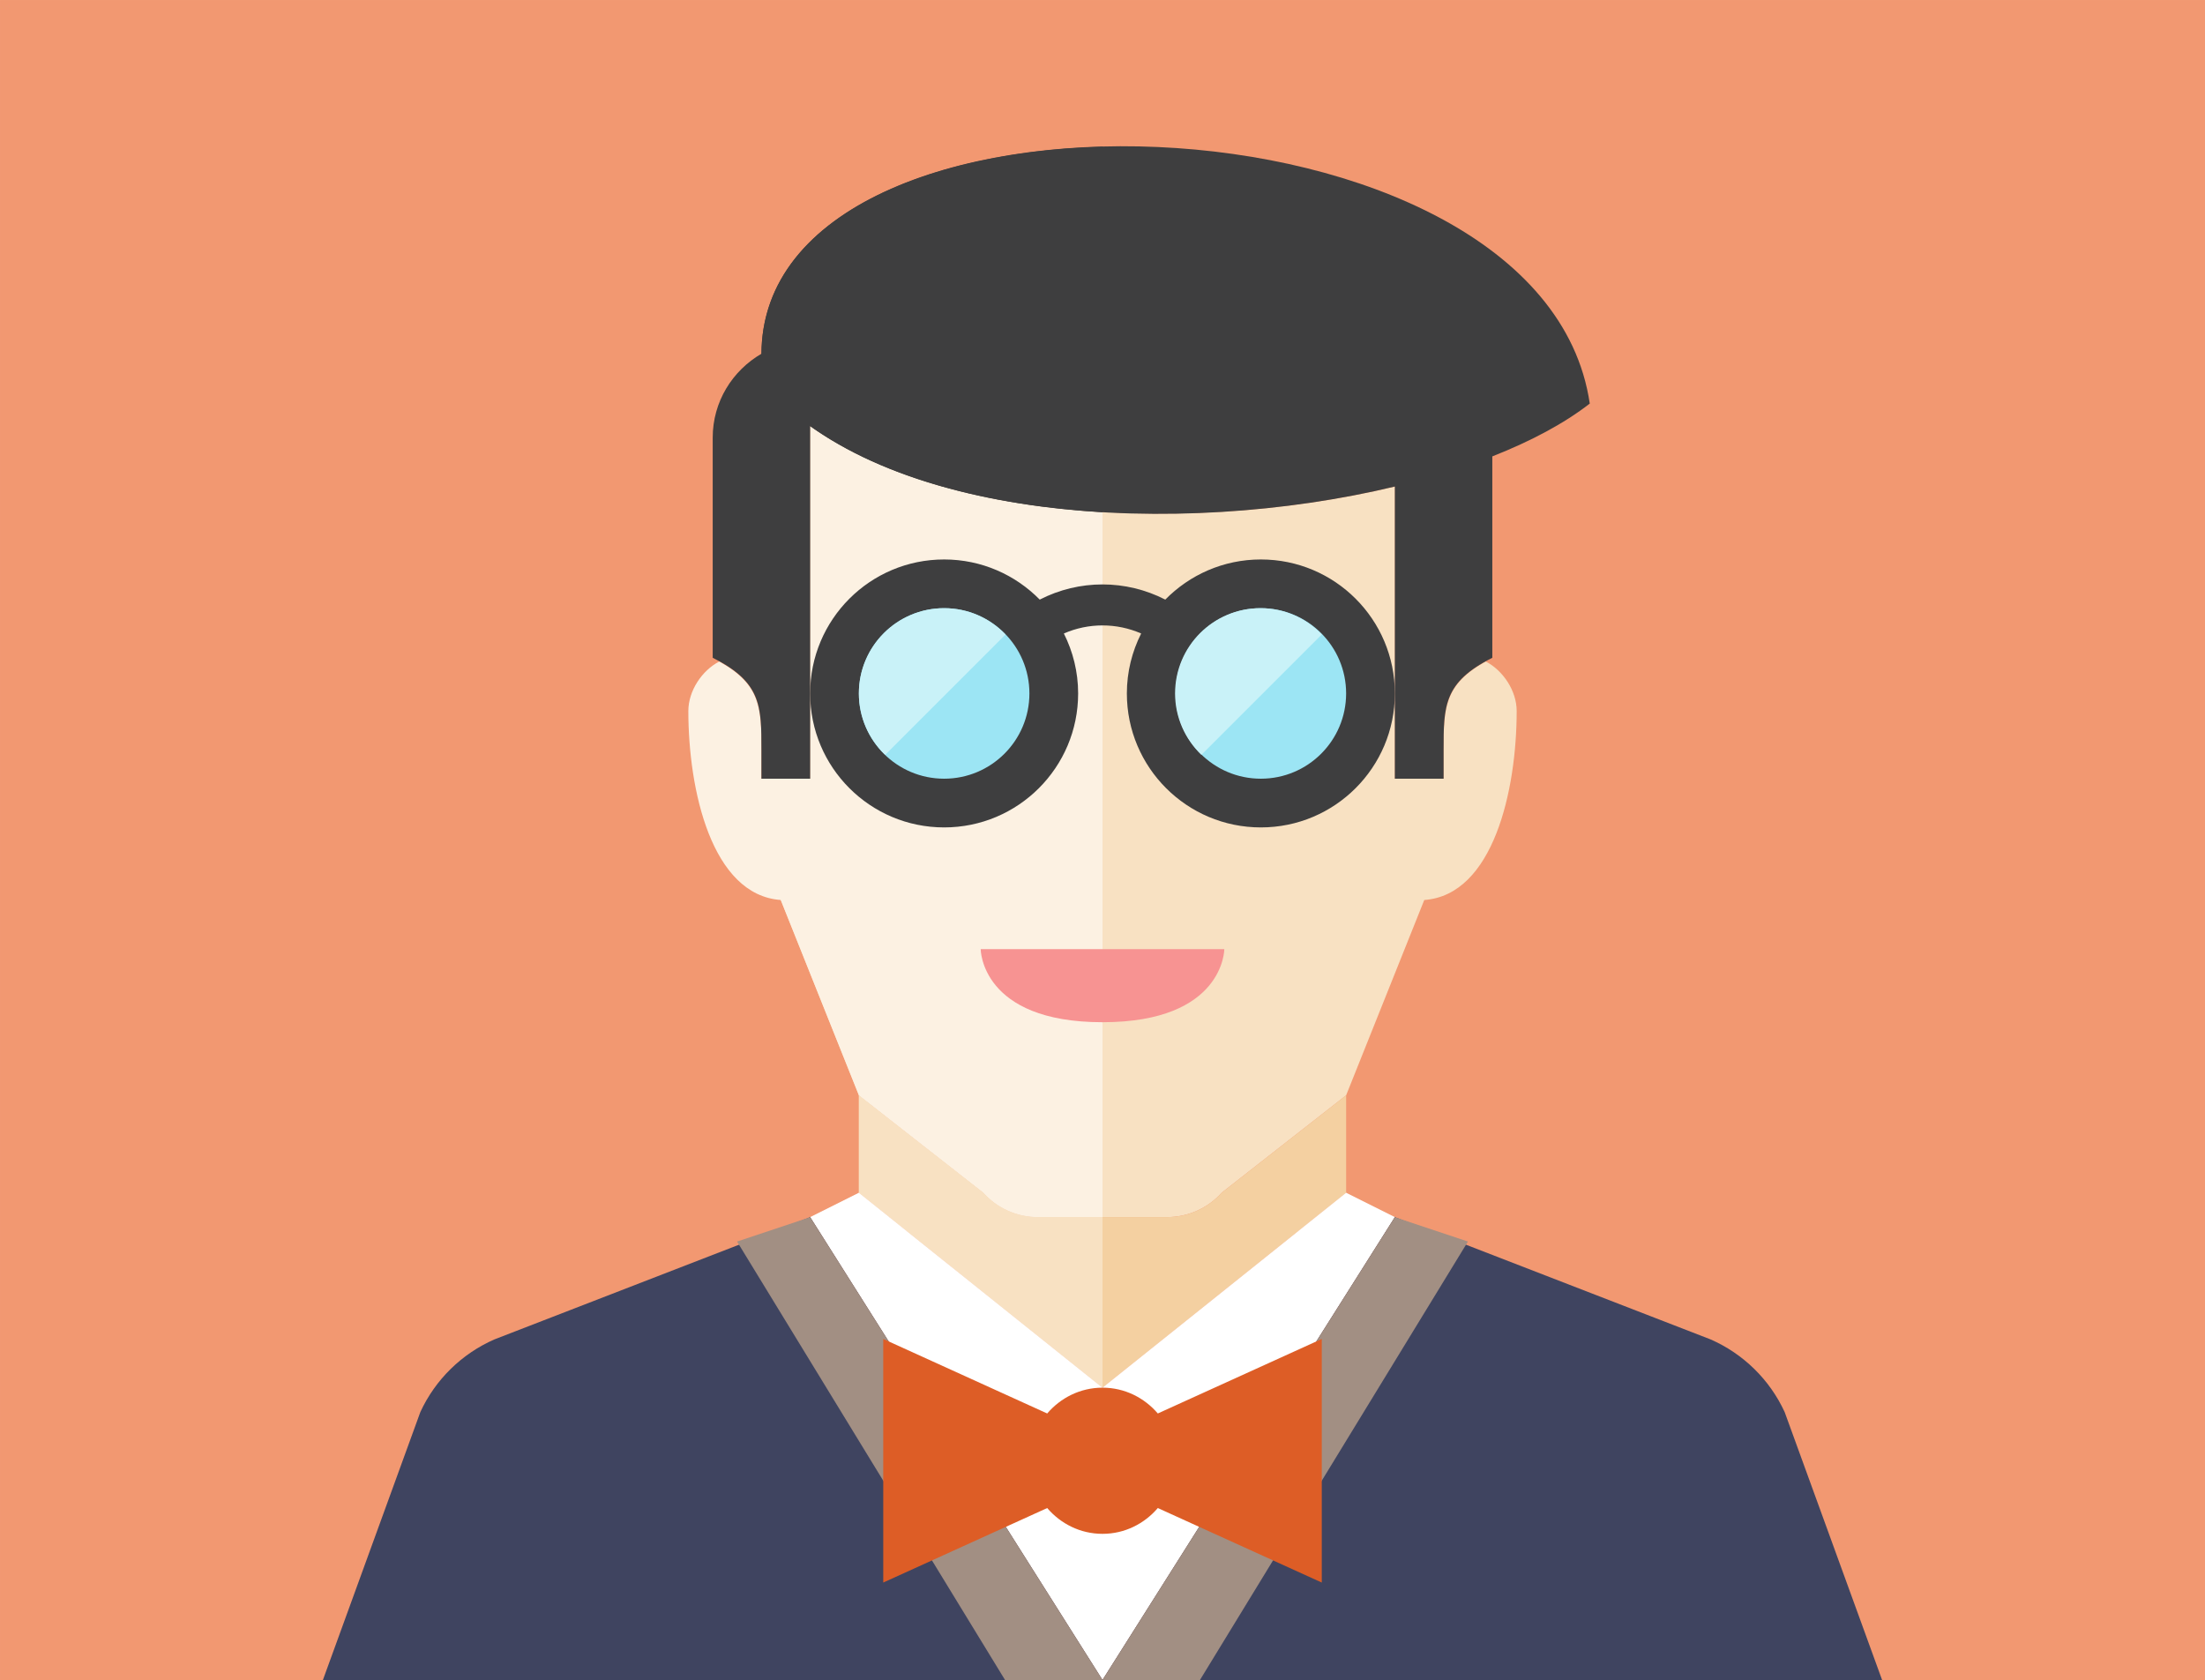
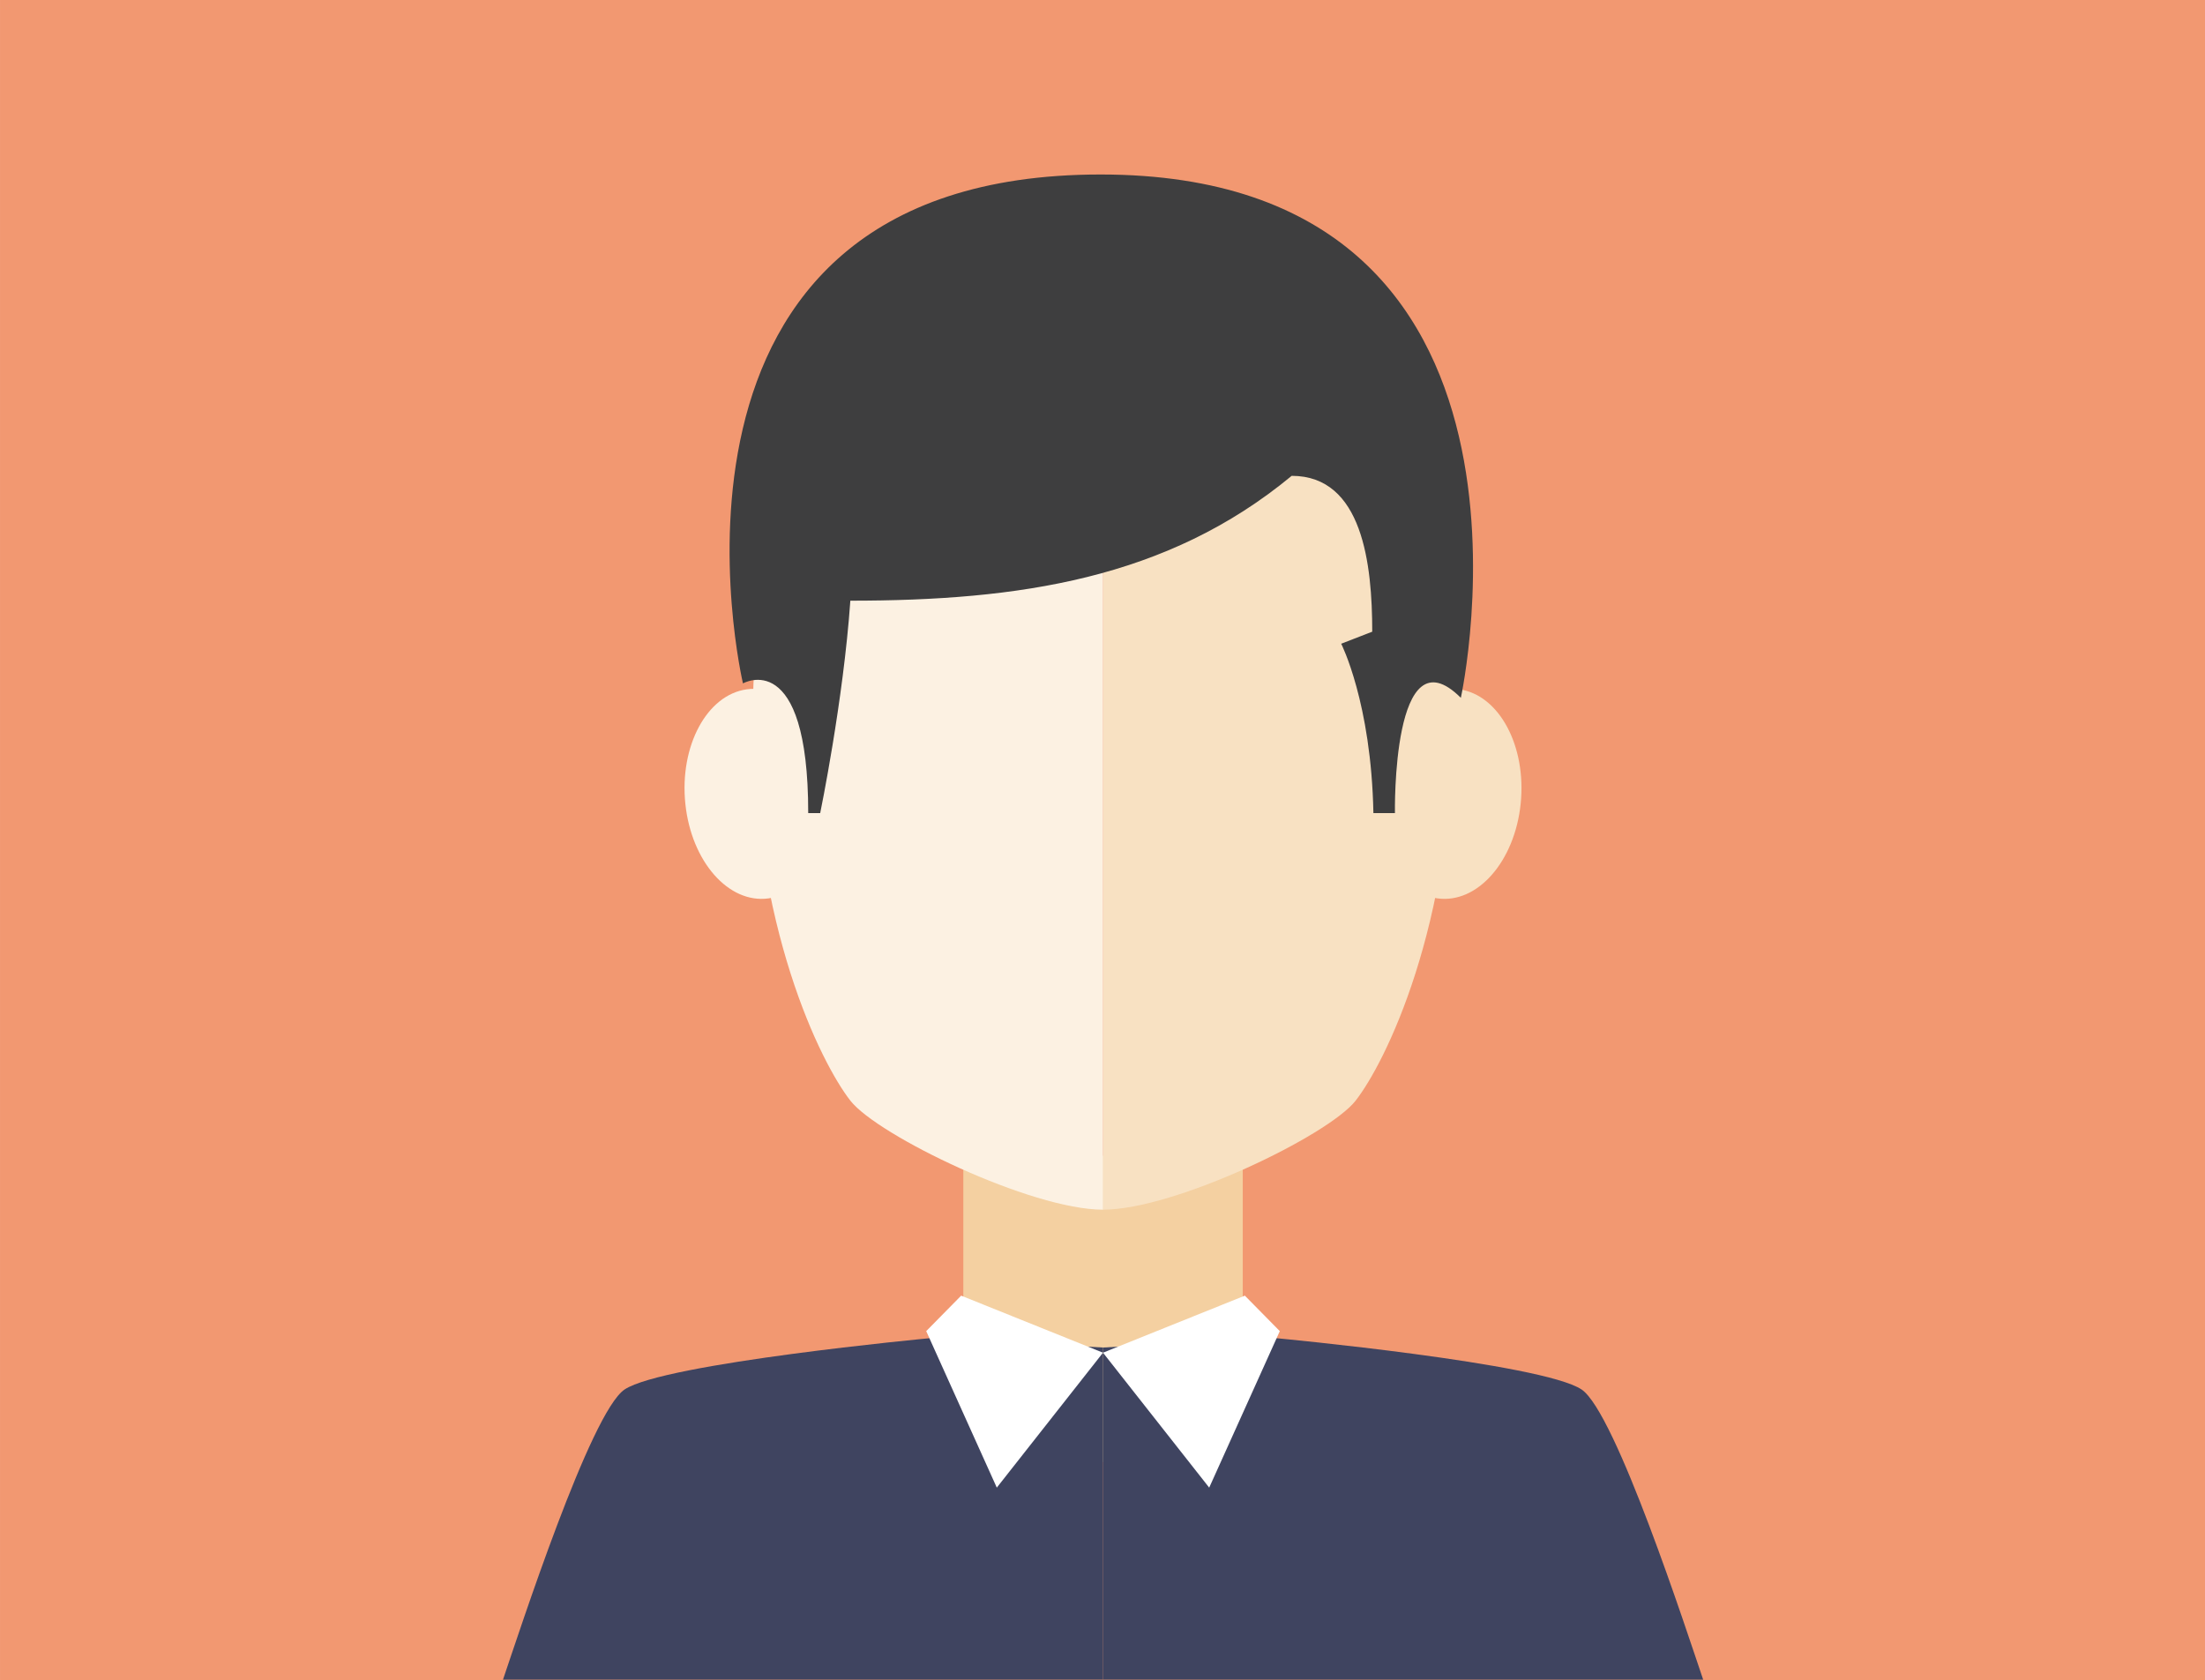
- <svg xmlns="http://www.w3.org/2000/svg" height="190.5" version="1.0" viewBox="0 0 250 190.5" width="250" xml:space="preserve" id="svg68">
-   <defs id="defs72" />
-   <g id="Artboard" transform="translate(-5.139989,100.893)" />
-   <g id="Multicolor" transform="matrix(1.014981,0,0,1.014981,-5.139629,99.24472)">
-     <g id="g4543" transform="matrix(2.721429,0,0,2.721429,-8.716916,-154.7708)">
-       <rect style="fill:#f29871;fill-opacity:1;stroke-width:0.985" id="rect4623" width="90.508" height="68.967" x="5.064" y="20.942" />
-       <path d="m 66.048,48.097 c -1.709,0.95 -1.73,1.921 -1.73,3.64 v 1.171 h -2 v -11.994 c -3.686,0.886 -7.934,1.284 -12,1.042 v 0.012 c -4,-0.232 -8.748,-1.22 -12,-3.536 v 14.476 h -2 v 2.997 l 4,10 5.105,3.996 c 0.569,0.639 1.384,1.004 2.24,1.004 h 2.655 2.655 c 0.856,0 1.671,-0.365 2.24,-1.004 l 5.105,-3.996 3.207,-8.017 c 2.835,-0.204 3.793,-4.504 3.793,-7.758 0,-0.834 -0.564,-1.669 -1.27,-2.033 z" style="fill:#f8e1c2;fill-opacity:1" id="path7" />
-       <path d="m 52.973,70.905 h -2.655 -2.655 c -0.856,0 -1.671,-0.365 -2.24,-1.004 l -5.105,-3.996 v 4.003 l 9.996,8 c 0.001,0 0.002,0 0.004,0 0.002,0 0.002,0 0.004,0 l 9.996,-8 v -4.003 l -5.105,3.996 c -0.569,0.639 -1.384,1.004 -2.24,1.004 z" style="fill:#f4d0a1;fill-opacity:1" id="path9" />
-       <path d="m 45.423,69.901 -5.105,-3.996 v 4 l 9.996,8 c 0.001,0 0.002,0 0.004,0 v -7 h -2.655 c -0.856,0 -1.671,-0.365 -2.24,-1.004 z" style="fill:#f8e1c2;fill-opacity:1" id="path11" />
-       <path d="m 38.318,52.908 h -2 v -1.171 c 0,-1.719 -0.021,-2.69 -1.73,-3.639 -0.706,0.363 -1.27,1.198 -1.27,2.032 0,3.253 0.958,7.554 3.793,7.758 l 3.207,8.017 5.105,3.996 c 0.569,0.639 1.384,1.004 2.24,1.004 h 2.655 v -28.938 c -4.597,-0.27 -8.957,-1.367 -12,-3.536 z" style="fill:#fcf1e2;fill-opacity:1" id="path13" />
-       <g transform="translate(-4.682424,2.90836)" id="g17">
-         <polygon points="60.808,77.803 67,67.997 65,66.997 55,75 45,66.997 43,67.997 49.192,77.803 55,87 " style="fill:#ffffff" id="polygon15" />
-       </g>
-       <g transform="translate(-4.682424,2.90836)" id="g21">
-         <path d="m 50,56.997 h 10 c 0,0 0,3 -5,3 -5,0 -5,-3 -5,-3 z" style="fill:#f79392" id="path19" />
-       </g>
-       <g transform="translate(-4.682424,2.90836)" id="g25" style="fill:#3f4460;fill-opacity:1">
-         <path d="m 23,87 4,-11 c 0.615,-1.333 1.698,-2.394 3.043,-2.983 L 43,68 55,87 Z" style="fill:#3f4460;fill-opacity:1" id="path23" />
-       </g>
-       <g transform="translate(-4.682424,2.90836)" id="g29" style="fill:#3f4460;fill-opacity:1">
-         <path d="M 87,87 83,76 C 82.385,74.667 81.302,73.606 79.957,73.017 L 67,68 55,87 Z" style="fill:#3f4460;fill-opacity:1" id="path27" />
-       </g>
-       <g transform="translate(-4.682424,2.90836)" id="g33" style="fill:#a28f83;fill-opacity:1">
-         <polygon points="40,69 51,87 55,87 53.509,84.639 43,68 " style="fill:#a28f83;fill-opacity:1" id="polygon31" />
-       </g>
-       <g transform="translate(-4.682424,2.90836)" id="g37" style="fill:#a28f83;fill-opacity:1">
-         <polygon points="70,69 59,87 55,87 56.491,84.639 67,68 " style="fill:#a28f83;fill-opacity:1" id="polygon35" />
-       </g>
-       <path d="m 59.318,75.908 -6.73,3.059 c -0.55,-0.643 -1.357,-1.059 -2.27,-1.059 -0.913,0 -1.72,0.416 -2.27,1.059 l -6.73,-3.059 v 10 l 6.73,-3.059 c 0.55,0.643 1.357,1.059 2.27,1.059 0.913,0 1.72,-0.416 2.27,-1.059 l 6.73,3.059 z" style="fill:#dd5d26;fill-opacity:1" id="path39" />
-       <g transform="translate(-4.682424,2.90836)" id="g43">
-         <path d="m 61.5,41 c -1.537,0 -2.925,0.632 -3.923,1.648 -1.618,-0.831 -3.536,-0.831 -5.153,0 C 51.425,41.632 50.037,41 48.5,41 45.462,41 43,43.462 43,46.5 c 0,3.038 2.462,5.5 5.5,5.5 3.038,0 5.5,-2.462 5.5,-5.5 0,-0.886 -0.214,-1.72 -0.586,-2.461 1.01,-0.442 2.163,-0.442 3.173,0 C 56.214,44.78 56,45.614 56,46.5 56,49.538 58.462,52 61.5,52 64.538,52 67,49.538 67,46.5 67,43.462 64.538,41 61.5,41 Z" style="fill:#3e3e3f" id="path41" />
-       </g>
-       <g transform="translate(-4.682424,2.90836)" id="g47">
-         <circle cx="48.5" cy="46.5" r="3.5" style="fill:#9ce5f4" id="circle45" />
-       </g>
-       <g transform="translate(-4.682424,2.90836)" id="g51">
-         <circle cx="61.5" cy="46.5" r="3.5" style="fill:#9ce5f4" id="circle49" />
-       </g>
-       <g transform="translate(-4.682424,2.90836)" id="g55">
-         <path d="m 48.5,43 c -1.933,0 -3.5,1.567 -3.5,3.5 0,0.992 0.417,1.883 1.08,2.521 l 4.94,-4.94 C 50.383,43.417 49.492,43 48.5,43 Z" style="fill:#c9f2f8" id="path53" />
-       </g>
-       <g transform="translate(-4.682424,2.90836)" id="g59">
-         <path d="m 61.479,43 c -1.933,0 -3.5,1.567 -3.5,3.5 0,0.992 0.417,1.883 1.08,2.521 L 64,44.08 C 63.363,43.417 62.472,43 61.479,43 Z" style="fill:#c9f2f8" id="path57" />
-       </g>
-       <path d="m 70.318,37.509 c -1.943,-13.245 -34,-14.169 -34,-2.015 0,0.883 0,1.131 0,1.131 4.955,5.791 17.126,6.421 26,4.289 v 11.994 h 2 v -1.171 c 0,-1.811 0,-2.792 2,-3.792 v -8.268 c 1.588,-0.625 2.956,-1.355 4,-2.168 z" style="fill:#3e3e3f;fill-opacity:1" id="path61" />
-       <path d="m 50.318,26.965 c -7.379,0.199 -13.971,3.002 -13.998,8.497 -1.191,0.692 -2.002,1.968 -2.002,3.446 v 9.036 c 2,1 2,1.981 2,3.792 v 1.172 h 2 v -14.477 c 3.043,2.169 7.403,3.266 12,3.536 z" style="fill:#3e3e3f;fill-opacity:1" id="path63" />
-     </g>
+ <svg xmlns="http://www.w3.org/2000/svg" id="svg2" height="53.763mm" width="70.556mm" version="1.1" viewBox="0 0 250 190.5">
+   <defs id="defs4">
+     <clipPath id="clipPath4176" clipPathUnits="userSpaceOnUse">
+       <path id="path4178" d="m0 800h800v-800h-800v800z" />
+     </clipPath>
+     <clipPath id="clipPath4196" clipPathUnits="userSpaceOnUse">
+       <path id="path4198" d="m619.53 143.77c0-46.945 38.056-85.001 85.001-85.001 46.944 0 84.999 38.056 84.999 85.001 0 46.944-38.055 85.001-84.999 85.001-46.945 0-85.001-38.057-85.001-85.001" />
+     </clipPath>
+     <clipPath id="clipPath4260" clipPathUnits="userSpaceOnUse">
+       <path id="path4262" d="m0 800h800v-800h-800v800z" />
+     </clipPath>
+     <clipPath id="clipPath4276" clipPathUnits="userSpaceOnUse">
+       <path id="path4278" d="m10.47 393.12c0-46.943 38.055-85 84.999-85 46.945 0 85.001 38.057 85.001 85 0 46.945-38.056 85.001-85.001 85.001-46.944 0-84.999-38.056-84.999-85.001" />
+     </clipPath>
+     <clipPath id="clipPath4342" clipPathUnits="userSpaceOnUse">
+       <path id="path4344" d="m0 800h800v-800h-800v800z" />
+     </clipPath>
+     <clipPath id="clipPath4358" clipPathUnits="userSpaceOnUse">
+       <path id="path4360" d="m213.49 393.12c0-46.944 38.056-85.001 85.001-85.001 46.944 0 84.999 38.057 84.999 85.001s-38.055 85-84.999 85c-46.945 0-85.001-38.056-85.001-85" />
+     </clipPath>
+     <clipPath id="clipPath4440" clipPathUnits="userSpaceOnUse">
+       <path id="path4442" d="m0 800h800v-800h-800v800z" />
+     </clipPath>
+     <clipPath id="clipPath4456" clipPathUnits="userSpaceOnUse">
+       <path id="path4458" d="m619.53 656.23c0-46.945 38.055-85.002 85-85.002 46.944 0 85 38.057 85 85.002 0 46.944-38.056 84.999-85 84.999-46.945 0-85-38.055-85-84.999" />
+     </clipPath>
+     <clipPath id="clipPath4506" clipPathUnits="userSpaceOnUse">
+       <path id="path4508" d="m0 800h800v-800h-800v800z" />
+     </clipPath>
+     <clipPath id="clipPath4522" clipPathUnits="userSpaceOnUse">
+       <path id="path4524" d="m619.53 404.13c0-46.945 38.056-85.001 85.001-85.001 46.944 0 84.999 38.056 84.999 85.001 0 46.944-38.055 85-84.999 85-46.945 0-85.001-38.056-85.001-85" />
+     </clipPath>
+     <clipPath id="clipPath4600" clipPathUnits="userSpaceOnUse">
+       <path id="path4602" d="m0 800h800v-800h-800v800z" />
+     </clipPath>
+     <clipPath id="clipPath4616" clipPathUnits="userSpaceOnUse">
+       <path id="path4618" d="m416.51 143.77c0-46.944 38.055-85 85-85 46.944 0 85 38.056 85 85 0 46.945-38.056 85.001-85 85.001-46.945 0-85-38.056-85-85.001" />
+     </clipPath>
+     <clipPath id="clipPath4662" clipPathUnits="userSpaceOnUse">
+       <path id="path4664" d="m0 800h800v-800h-800v800z" />
+     </clipPath>
+     <clipPath id="clipPath4678" clipPathUnits="userSpaceOnUse">
+       <path id="path4680" d="m213.49 143.77c0-46.943 38.055-84.999 85-84.999 46.944 0 85 38.056 85 84.999 0 46.946-38.056 85.002-85 85.002-46.945 0-85-38.056-85-85.002" />
+     </clipPath>
+     <clipPath id="clipPath4746" clipPathUnits="userSpaceOnUse">
+       <path id="path4748" d="m0 800h800v-800h-800v800z" />
+     </clipPath>
+     <clipPath id="clipPath4762" clipPathUnits="userSpaceOnUse">
+       <path id="path4764" d="m416.51 404.13c0-46.945 38.055-85.001 85-85.001 46.944 0 85 38.056 85 85.001 0 46.944-38.056 85-85 85-46.945 0-85-38.056-85-85" />
+     </clipPath>
+     <clipPath id="clipPath4826" clipPathUnits="userSpaceOnUse">
+       <path id="path4828" d="m0 800h800v-800h-800v800z" />
+     </clipPath>
+     <clipPath id="clipPath4842" clipPathUnits="userSpaceOnUse">
+       <path id="path4844" d="m416.51 653.48c0-46.945 38.055-85.002 85-85.002 46.944 0 85 38.057 85 85.002 0 46.944-38.056 85-85 85-46.945 0-85-38.056-85-85" />
+     </clipPath>
+     <clipPath id="clipPath4910" clipPathUnits="userSpaceOnUse">
+       <path id="path4912" d="m0 800h800v-800h-800v800z" />
+     </clipPath>
+     <clipPath id="clipPath4998" clipPathUnits="userSpaceOnUse">
+       <path id="path5000" d="m0 800h800v-800h-800v800z" />
+     </clipPath>
+     <clipPath id="clipPath5014" clipPathUnits="userSpaceOnUse">
+       <path id="path5016" d="m10.47 143.77c0-46.945 38.054-85.001 84.999-85.001s85.001 38.056 85.001 85.001-38.056 85.001-85.001 85.001-84.999-38.056-84.999-85.001" />
+     </clipPath>
+     <clipPath id="clipPath5086" clipPathUnits="userSpaceOnUse">
+       <path id="path5088" d="m0 800h800v-800h-800v800z" />
+     </clipPath>
+     <clipPath id="clipPath5102" clipPathUnits="userSpaceOnUse">
+       <path id="path5104" d="m10.471 656.23c0-46.945 38.054-85.001 84.998-85.001s85 38.056 85 85.001c0 46.944-38.056 85-85 85s-84.998-38.056-84.998-85" />
+     </clipPath>
+     <clipPath id="clipPath5178" clipPathUnits="userSpaceOnUse">
+       <path id="path5180" d="m0 800h800v-800h-800v800z" />
+     </clipPath>
+   </defs>
+   <g id="layer1" transform="translate(-243.57 -368.54)">
+     <path id="rect4623" d="m 243.57,368.54 250.003,0 0,190.502 -250.003,0 z" style="fill:#f29871;stroke-width:0.985" />
+     <path style="fill:#f4d0a1;fill-opacity:1" d="m 384.472,534.323 -31.681,0 0,-34.736 31.681,0 0,34.736 z" id="path4460" />
+     <path id="path4468" d="m 368.627,400.201 c 15.381,0 39.705,8.744 39.705,49.718 0,23.657 -7.712,39.155 -11.073,43.442 -3.092,3.945 -20.477,12.35 -28.632,12.35 l 0,-105.51 z" style="fill:#f8e1c2" />
+     <path id="path4472" d="m 415.982,459.683 c 0.678,-6.546 -2.441,-12.356 -6.965,-12.977 -4.527,-0.621 -8.744,4.184 -9.424,10.731 -0.68,6.545 2.441,12.353 6.969,12.976 4.523,0.619 8.742,-4.184 9.42,-10.729" style="fill:#f8e1c2" />
+     <path id="path4476" d="m 368.627,400.201 c -15.381,0 -39.705,8.744 -39.705,49.718 0,23.657 7.711,39.155 11.072,43.442 3.094,3.945 20.477,12.35 28.633,12.35 l 0,-105.51 z" style="fill:#fcf1e2" />
+     <path id="path4480" d="m 321.273,459.683 c -0.677,-6.546 2.442,-12.356 6.966,-12.977 4.525,-0.621 8.744,4.184 9.423,10.731 0.68,6.545 -2.441,12.353 -6.968,12.976 -4.524,0.619 -8.743,-4.184 -9.421,-10.729" style="fill:#fcf1e2" />
+     <path style="fill:#3f4460" d="m 388.318,520.286 c 0,0 30.12,2.832 34.568,5.813 3.874,2.595 11.927,27.45 13.789,32.905 l -68.04,0 0,-37.664 19.682,-1.054 z" id="path4464" />
+     <path style="fill:#3f4460" d="m 348.953,520.286 c 0,0 -30.12,2.832 -34.567,5.813 -3.875,2.595 -11.926,27.45 -13.79,32.905 l 68.04,0 0,-37.664 -19.682,-1.054 z" id="path4484" />
+     <path id="path4488" d="m 368.627,521.927 -16.082,-6.467 -3.962,4.023 8.002,17.745 12.042,-15.301 z" style="fill:#ffffff" />
+     <path id="path4492" d="m 368.627,521.927 16.083,-6.467 3.962,4.023 -8.004,17.745 -12.042,-15.301 z" style="fill:#ffffff" />
+     <path id="path4496" d="m 409.199,447.67 c 0,0 13.018,-59.344 -40.842,-59.344 -54.141,0 -40.551,57.708 -40.551,57.708 0,0 7.398,-4.237 7.398,14.704 l 1.359,0 c 0,0 2.623,-12.7 3.418,-24.084 19.04,0 35.882,-2.44 50.038,-14.157 8.04,0 9.134,10.013 9.134,17.674 l -3.52,1.364 c 0,0 3.409,6.672 3.652,19.203 l 2.441,0 c 0,0 -0.36,-20.894 7.473,-13.069" style="fill:#3e3e3f;fill-opacity:1" />
  </g>
+   <style id="style4222" type="text/css">.st0{fill:#31AF91;}
+ 	.st1{fill:#FFFFFF;}</style>
</svg>
